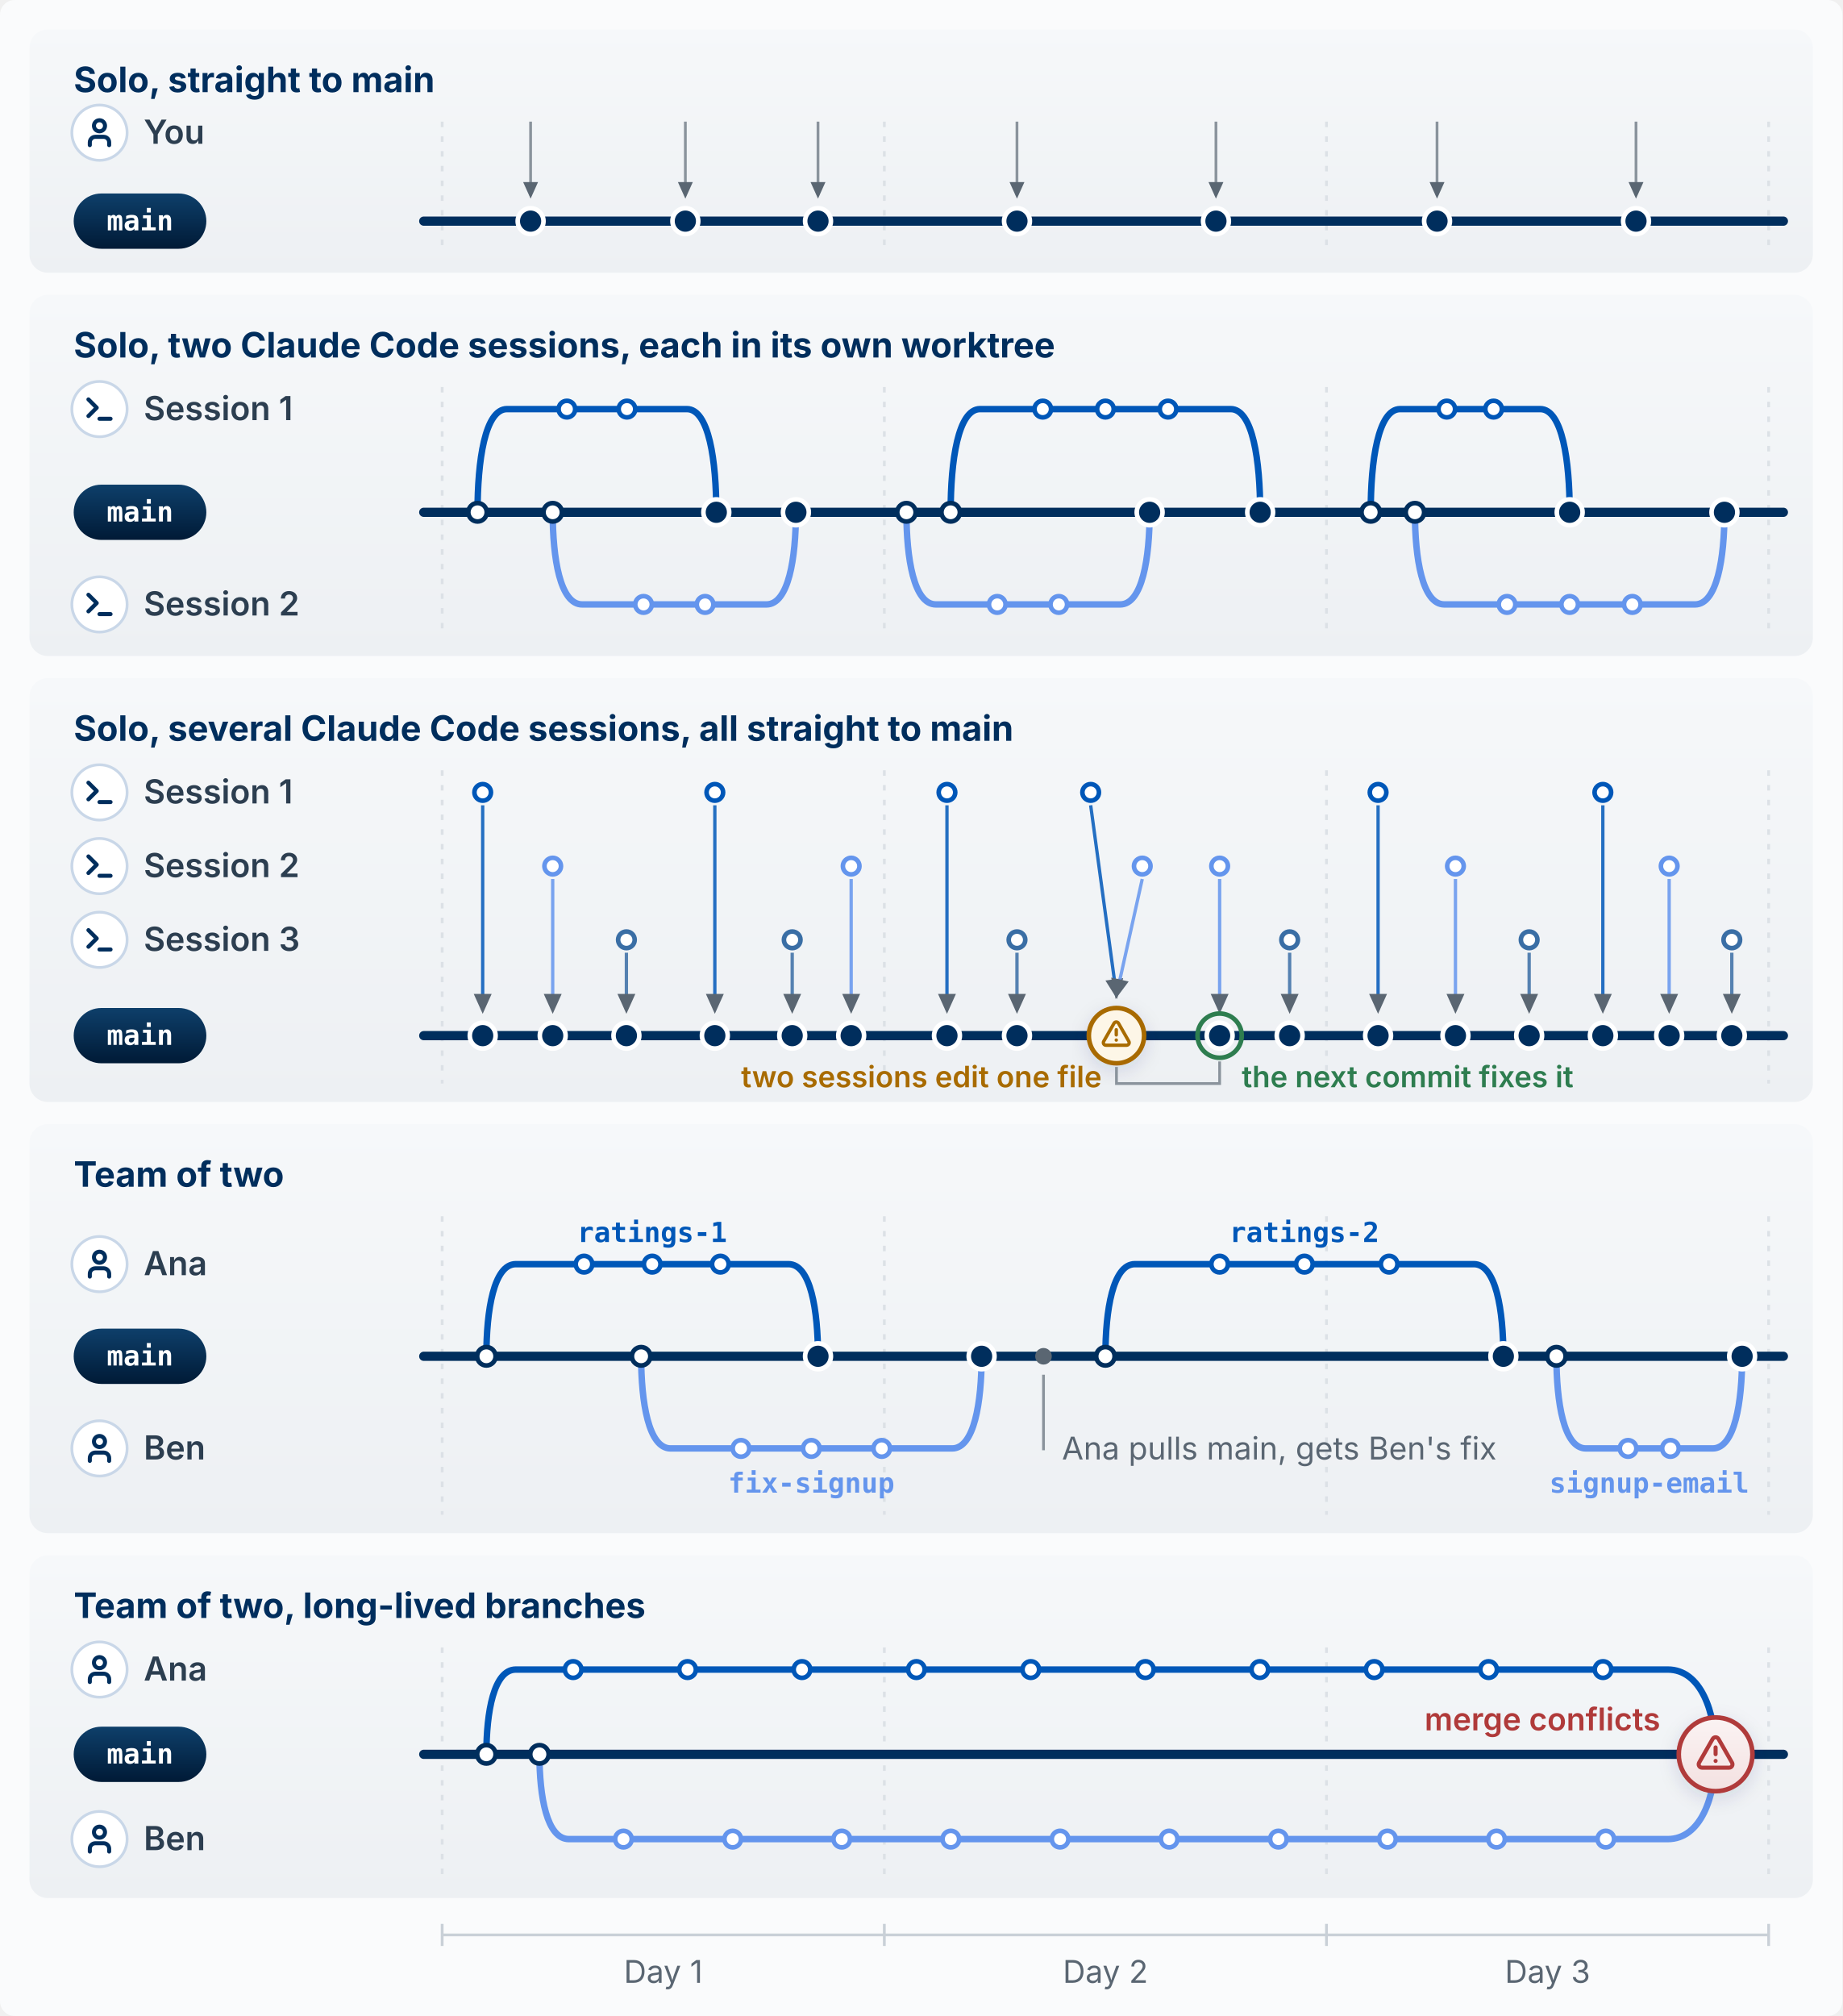
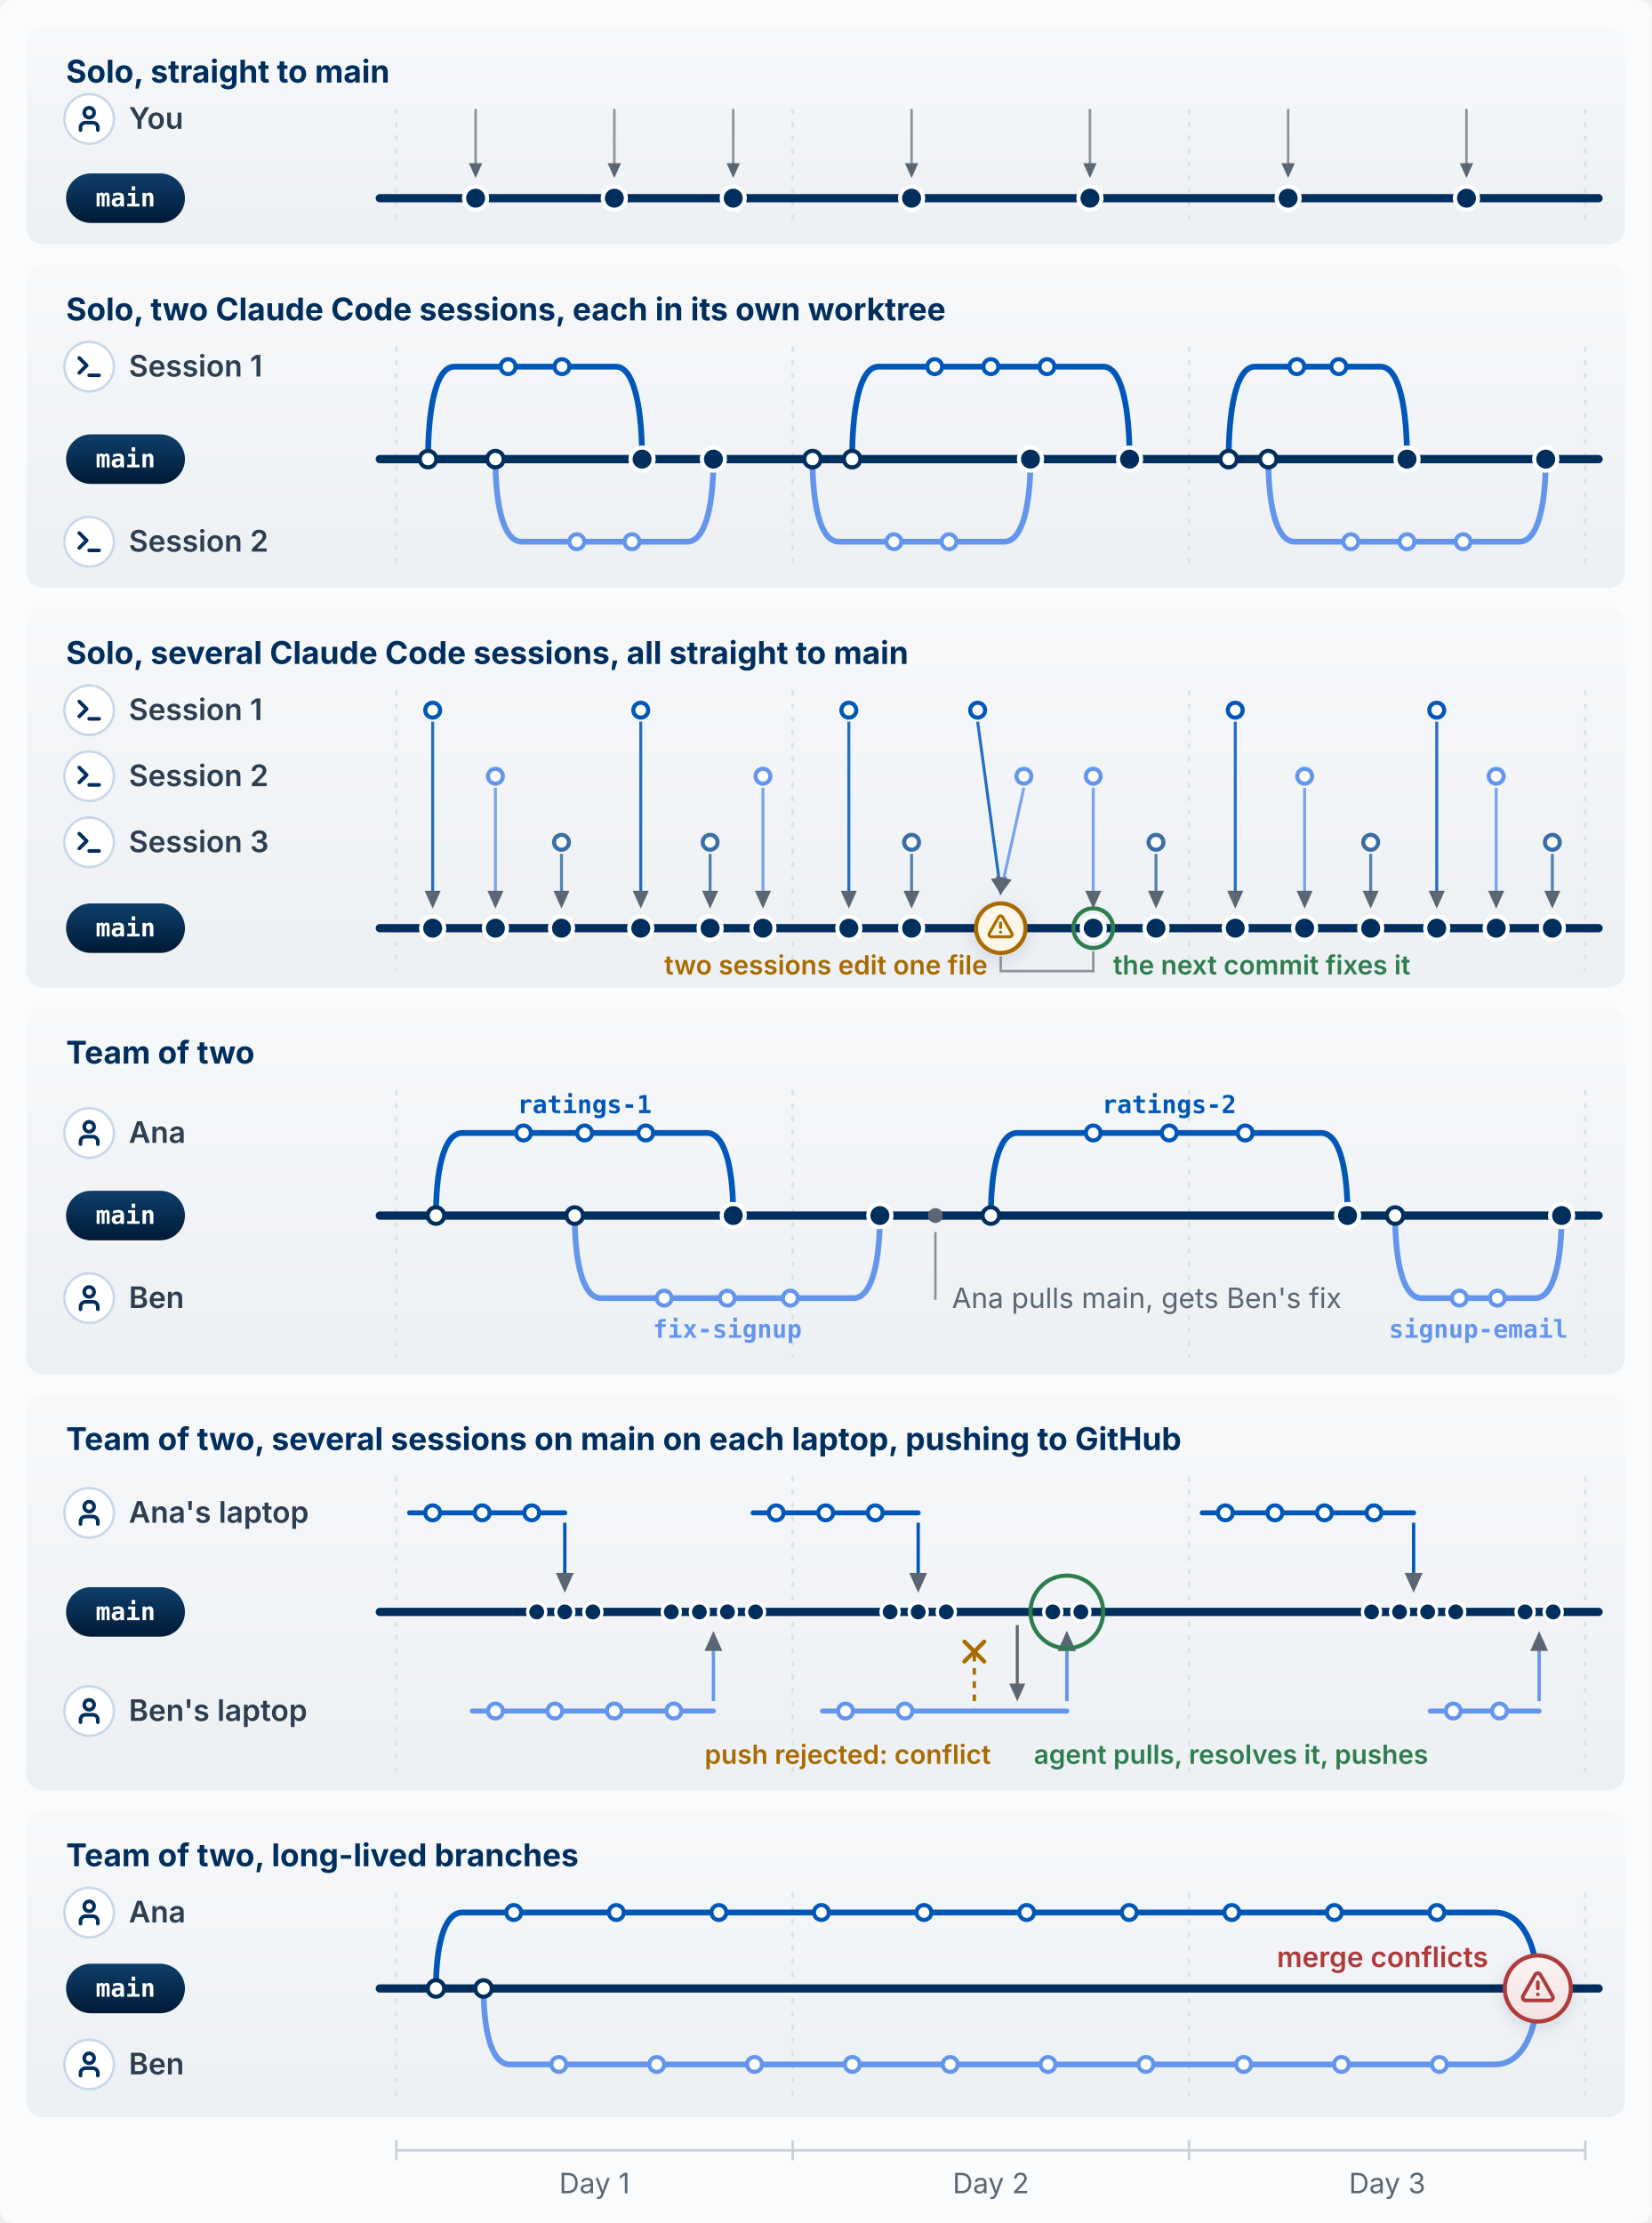
- <svg xmlns="http://www.w3.org/2000/svg" viewBox="0 0 1000 1094" role="img" aria-labelledby="tbd-t tbd-d" font-family="Inter, 'Helvetica Neue', Helvetica, Arial, sans-serif">
+ <svg xmlns="http://www.w3.org/2000/svg" viewBox="0 0 1000 1346" role="img" aria-labelledby="tbd-t tbd-d" font-family="Inter, 'Helvetica Neue', Helvetica, Arial, sans-serif">
  <defs>
    <linearGradient id="tbd-panel" x1="0" y1="0" x2="0" y2="1">
      <stop offset="0%" stop-color="#F6F8FA" />
      <stop offset="100%" stop-color="#EDF0F3" />
    </linearGradient>
    <linearGradient id="tbd-navy" x1="0" y1="0" x2="0" y2="1">
      <stop offset="0%" stop-color="#0E3F6A" />
      <stop offset="100%" stop-color="#001A36" />
    </linearGradient>
    <linearGradient id="tbd-red" x1="0" y1="0" x2="0" y2="1">
      <stop offset="0%" stop-color="#FBF3F3" />
      <stop offset="100%" stop-color="#F3E1E1" />
    </linearGradient>
    <filter id="tbd-sh" x="-30%" y="-30%" width="160%" height="170%">
      <feDropShadow dx="0" dy="3" stdDeviation="5" flood-color="#002E5D" flood-opacity="0.13" />
    </filter>
    <marker id="tbd-ah" viewBox="0 0 10 10" refX="8" refY="5" markerWidth="6" markerHeight="6" orient="auto-start-reverse">
      <path d="M0,0.5 L10,5 L0,9.5 z" fill="#5A6672" />
    </marker>
  </defs>
-   <rect x="0" y="0" width="1000" height="1094" rx="8" fill="#FAFBFC" />
+   <rect x="0" y="0" width="1000" height="1346" rx="8" fill="#FAFBFC" />
  <rect x="16" y="16" width="968" height="132" rx="10" fill="url(#tbd-panel)" />
  <rect x="16" y="160" width="968" height="196" rx="10" fill="url(#tbd-panel)" />
  <line x1="240.0" y1="66" x2="240.0" y2="138" stroke="#DCE1E6" stroke-width="1.5" stroke-dasharray="3 5" />
  <line x1="480.0" y1="66" x2="480.0" y2="138" stroke="#DCE1E6" stroke-width="1.5" stroke-dasharray="3 5" />
  <line x1="720.0" y1="66" x2="720.0" y2="138" stroke="#DCE1E6" stroke-width="1.5" stroke-dasharray="3 5" />
  <line x1="960.0" y1="66" x2="960.0" y2="138" stroke="#DCE1E6" stroke-width="1.5" stroke-dasharray="3 5" />
  <line x1="240.0" y1="210" x2="240.0" y2="346" stroke="#DCE1E6" stroke-width="1.5" stroke-dasharray="3 5" />
  <line x1="480.0" y1="210" x2="480.0" y2="346" stroke="#DCE1E6" stroke-width="1.5" stroke-dasharray="3 5" />
  <line x1="720.0" y1="210" x2="720.0" y2="346" stroke="#DCE1E6" stroke-width="1.5" stroke-dasharray="3 5" />
  <line x1="960.0" y1="210" x2="960.0" y2="346" stroke="#DCE1E6" stroke-width="1.5" stroke-dasharray="3 5" />
  <text x="40" y="50" font-size="19" font-weight="700" fill="#002E5D">Solo, straight to main</text>
  <rect x="40" y="105" width="72" height="30" rx="15" fill="url(#tbd-navy)" />
  <text x="76" y="125" font-size="15" font-weight="600" text-anchor="middle" font-family="Menlo, Consolas, monospace" fill="#FFFFFF">main</text>
  <line x1="230" y1="120" x2="968" y2="120" stroke="#002E5D" stroke-width="5" stroke-linecap="round" />
  <circle cx="54" cy="72" r="15" fill="#FFFFFF" stroke="#C9D7E8" stroke-width="1.5" />
  <g transform="translate(45,63) scale(0.75)" fill="none" stroke="#002E5D" stroke-width="2.93" stroke-linecap="round" stroke-linejoin="round">
    <path d="M19 21v-2a4 4 0 0 0-4-4H9a4 4 0 0 0-4 4v2" />
    <circle cx="12" cy="7" r="4" />
  </g>
  <text x="78" y="78" font-size="18" font-weight="600" fill="#2C3E50">You</text>
  <path d="M288.0 66 V106" fill="none" stroke="#8A939C" stroke-width="1.5" marker-end="url(#tbd-ah)" />
  <circle cx="288.0" cy="120" r="7" fill="#002E5D" stroke="#FFFFFF" stroke-width="2.5" />
  <path d="M372.0 66 V106" fill="none" stroke="#8A939C" stroke-width="1.5" marker-end="url(#tbd-ah)" />
  <circle cx="372.0" cy="120" r="7" fill="#002E5D" stroke="#FFFFFF" stroke-width="2.5" />
  <path d="M444.0 66 V106" fill="none" stroke="#8A939C" stroke-width="1.5" marker-end="url(#tbd-ah)" />
  <circle cx="444.0" cy="120" r="7" fill="#002E5D" stroke="#FFFFFF" stroke-width="2.5" />
  <path d="M552.0 66 V106" fill="none" stroke="#8A939C" stroke-width="1.5" marker-end="url(#tbd-ah)" />
  <circle cx="552.0" cy="120" r="7" fill="#002E5D" stroke="#FFFFFF" stroke-width="2.5" />
  <path d="M660.0 66 V106" fill="none" stroke="#8A939C" stroke-width="1.5" marker-end="url(#tbd-ah)" />
  <circle cx="660.0" cy="120" r="7" fill="#002E5D" stroke="#FFFFFF" stroke-width="2.5" />
  <path d="M780.0 66 V106" fill="none" stroke="#8A939C" stroke-width="1.5" marker-end="url(#tbd-ah)" />
  <circle cx="780.0" cy="120" r="7" fill="#002E5D" stroke="#FFFFFF" stroke-width="2.5" />
  <path d="M888.0 66 V106" fill="none" stroke="#8A939C" stroke-width="1.5" marker-end="url(#tbd-ah)" />
  <circle cx="888.0" cy="120" r="7" fill="#002E5D" stroke="#FFFFFF" stroke-width="2.5" />
  <text x="40" y="194" font-size="19" font-weight="700" fill="#002E5D">Solo, two Claude Code sessions, each in its own worktree</text>
  <rect x="40" y="263" width="72" height="30" rx="15" fill="url(#tbd-navy)" />
  <text x="76" y="283" font-size="15" font-weight="600" text-anchor="middle" font-family="Menlo, Consolas, monospace" fill="#FFFFFF">main</text>
  <line x1="230" y1="278" x2="968" y2="278" stroke="#002E5D" stroke-width="5" stroke-linecap="round" />
  <circle cx="54" cy="222" r="15" fill="#FFFFFF" stroke="#C9D7E8" stroke-width="1.5" />
  <g transform="translate(45,213) scale(0.75)" fill="none" stroke="#002E5D" stroke-width="2.93" stroke-linecap="round" stroke-linejoin="round">
    <polyline points="4 17 10 11 4 5" />
    <line x1="12" x2="20" y1="19" y2="19" />
  </g>
  <text x="78" y="228" font-size="18" font-weight="600" fill="#2C3E50">Session 1</text>
  <circle cx="54" cy="328" r="15" fill="#FFFFFF" stroke="#C9D7E8" stroke-width="1.5" />
  <g transform="translate(45,319) scale(0.75)" fill="none" stroke="#002E5D" stroke-width="2.93" stroke-linecap="round" stroke-linejoin="round">
    <polyline points="4 17 10 11 4 5" />
    <line x1="12" x2="20" y1="19" y2="19" />
  </g>
  <text x="78" y="334" font-size="18" font-weight="600" fill="#2C3E50">Session 2</text>
  <path d="M259.2 278 C259.2 250.0 263.2 222 275.2 222 H372.8 C384.8 222 388.8 250.0 388.8 278" fill="none" stroke="#0057B8" stroke-width="3.5" stroke-linecap="round" />
  <circle cx="307.7" cy="222" r="4.5" fill="#FFFFFF" stroke="#0057B8" stroke-width="2.5" />
  <circle cx="340.3" cy="222" r="4.5" fill="#FFFFFF" stroke="#0057B8" stroke-width="2.5" />
  <circle cx="259.2" cy="278" r="5" fill="#FFFFFF" stroke="#002E5D" stroke-width="2.5" />
  <path d="M516.0 278 C516.0 250.0 520.0 222 532.0 222 H668.0 C680.0 222 684.0 250.0 684.0 278" fill="none" stroke="#0057B8" stroke-width="3.5" stroke-linecap="round" />
  <circle cx="566.0" cy="222" r="4.5" fill="#FFFFFF" stroke="#0057B8" stroke-width="2.5" />
  <circle cx="600.0" cy="222" r="4.5" fill="#FFFFFF" stroke="#0057B8" stroke-width="2.5" />
  <circle cx="634.0" cy="222" r="4.5" fill="#FFFFFF" stroke="#0057B8" stroke-width="2.5" />
  <circle cx="516.0" cy="278" r="5" fill="#FFFFFF" stroke="#002E5D" stroke-width="2.5" />
  <path d="M744.0 278 C744.0 250.0 748.0 222 760.0 222 H836.0 C848.0 222 852.0 250.0 852.0 278" fill="none" stroke="#0057B8" stroke-width="3.5" stroke-linecap="round" />
  <circle cx="785.3" cy="222" r="4.5" fill="#FFFFFF" stroke="#0057B8" stroke-width="2.5" />
  <circle cx="810.7" cy="222" r="4.5" fill="#FFFFFF" stroke="#0057B8" stroke-width="2.5" />
  <circle cx="744.0" cy="278" r="5" fill="#FFFFFF" stroke="#002E5D" stroke-width="2.5" />
  <path d="M300.0 278 C300.0 303.0 304.0 328 316.0 328 H416.0 C428.0 328 432.0 303.0 432.0 278" fill="none" stroke="#6495ED" stroke-width="3.5" stroke-linecap="round" />
  <circle cx="349.3" cy="328" r="4.5" fill="#FFFFFF" stroke="#6495ED" stroke-width="2.5" />
  <circle cx="382.7" cy="328" r="4.5" fill="#FFFFFF" stroke="#6495ED" stroke-width="2.5" />
  <circle cx="300.0" cy="278" r="5" fill="#FFFFFF" stroke="#002E5D" stroke-width="2.5" />
  <path d="M492.0 278 C492.0 303.0 496.0 328 508.0 328 H608.0 C620.0 328 624.0 303.0 624.0 278" fill="none" stroke="#6495ED" stroke-width="3.5" stroke-linecap="round" />
  <circle cx="541.3" cy="328" r="4.5" fill="#FFFFFF" stroke="#6495ED" stroke-width="2.5" />
  <circle cx="574.7" cy="328" r="4.5" fill="#FFFFFF" stroke="#6495ED" stroke-width="2.5" />
  <circle cx="492.0" cy="278" r="5" fill="#FFFFFF" stroke="#002E5D" stroke-width="2.5" />
  <path d="M768.0 278 C768.0 303.0 772.0 328 784.0 328 H920.0 C932.0 328 936.0 303.0 936.0 278" fill="none" stroke="#6495ED" stroke-width="3.5" stroke-linecap="round" />
  <circle cx="818.0" cy="328" r="4.5" fill="#FFFFFF" stroke="#6495ED" stroke-width="2.5" />
  <circle cx="852.0" cy="328" r="4.5" fill="#FFFFFF" stroke="#6495ED" stroke-width="2.5" />
  <circle cx="886.0" cy="328" r="4.5" fill="#FFFFFF" stroke="#6495ED" stroke-width="2.5" />
  <circle cx="768.0" cy="278" r="5" fill="#FFFFFF" stroke="#002E5D" stroke-width="2.5" />
  <circle cx="388.8" cy="278" r="7" fill="#002E5D" stroke="#FFFFFF" stroke-width="2.5" />
  <circle cx="684.0" cy="278" r="7" fill="#002E5D" stroke="#FFFFFF" stroke-width="2.5" />
  <circle cx="852.0" cy="278" r="7" fill="#002E5D" stroke="#FFFFFF" stroke-width="2.5" />
  <circle cx="432.0" cy="278" r="7" fill="#002E5D" stroke="#FFFFFF" stroke-width="2.5" />
  <circle cx="624.0" cy="278" r="7" fill="#002E5D" stroke="#FFFFFF" stroke-width="2.5" />
  <circle cx="936.0" cy="278" r="7" fill="#002E5D" stroke="#FFFFFF" stroke-width="2.5" />
  <rect x="16" y="368" width="968" height="230" rx="10" fill="url(#tbd-panel)" />
  <line x1="240.0" y1="418" x2="240.0" y2="588" stroke="#DCE1E6" stroke-width="1.5" stroke-dasharray="3 5" />
  <line x1="480.0" y1="418" x2="480.0" y2="588" stroke="#DCE1E6" stroke-width="1.5" stroke-dasharray="3 5" />
  <line x1="720.0" y1="418" x2="720.0" y2="588" stroke="#DCE1E6" stroke-width="1.5" stroke-dasharray="3 5" />
  <line x1="960.0" y1="418" x2="960.0" y2="588" stroke="#DCE1E6" stroke-width="1.5" stroke-dasharray="3 5" />
  <text x="40" y="402" font-size="19" font-weight="700" fill="#002E5D">Solo, several Claude Code sessions, all straight to main</text>
  <rect x="40" y="547" width="72" height="30" rx="15" fill="url(#tbd-navy)" />
  <text x="76" y="567" font-size="15" font-weight="600" text-anchor="middle" font-family="Menlo, Consolas, monospace" fill="#FFFFFF">main</text>
  <line x1="230" y1="562" x2="968" y2="562" stroke="#002E5D" stroke-width="5" stroke-linecap="round" />
  <circle cx="54" cy="430" r="15" fill="#FFFFFF" stroke="#C9D7E8" stroke-width="1.5" />
  <g transform="translate(45,421) scale(0.75)" fill="none" stroke="#002E5D" stroke-width="2.93" stroke-linecap="round" stroke-linejoin="round">
    <polyline points="4 17 10 11 4 5" />
    <line x1="12" x2="20" y1="19" y2="19" />
  </g>
  <text x="78" y="436" font-size="18" font-weight="600" fill="#2C3E50">Session 1</text>
  <circle cx="54" cy="470" r="15" fill="#FFFFFF" stroke="#C9D7E8" stroke-width="1.5" />
  <g transform="translate(45,461) scale(0.75)" fill="none" stroke="#002E5D" stroke-width="2.93" stroke-linecap="round" stroke-linejoin="round">
    <polyline points="4 17 10 11 4 5" />
    <line x1="12" x2="20" y1="19" y2="19" />
  </g>
  <text x="78" y="476" font-size="18" font-weight="600" fill="#2C3E50">Session 2</text>
  <circle cx="54" cy="510" r="15" fill="#FFFFFF" stroke="#C9D7E8" stroke-width="1.5" />
  <g transform="translate(45,501) scale(0.75)" fill="none" stroke="#002E5D" stroke-width="2.93" stroke-linecap="round" stroke-linejoin="round">
    <polyline points="4 17 10 11 4 5" />
    <line x1="12" x2="20" y1="19" y2="19" />
  </g>
  <text x="78" y="516" font-size="18" font-weight="600" fill="#2C3E50">Session 3</text>
  <circle cx="262.0" cy="430" r="4.5" fill="#FFFFFF" stroke="#0057B8" stroke-width="2.5" />
  <path d="M262.0 437 L262.0 548" fill="none" stroke="#0057B8" stroke-width="1.8" stroke-opacity="0.85" marker-end="url(#tbd-ah)" />
  <circle cx="300.0" cy="470" r="4.5" fill="#FFFFFF" stroke="#6495ED" stroke-width="2.5" />
  <path d="M300.0 477 L300.0 548" fill="none" stroke="#6495ED" stroke-width="1.8" stroke-opacity="0.85" marker-end="url(#tbd-ah)" />
  <circle cx="340.0" cy="510" r="4.5" fill="#FFFFFF" stroke="#3A6EA5" stroke-width="2.5" />
  <path d="M340.0 517 L340.0 548" fill="none" stroke="#3A6EA5" stroke-width="1.8" stroke-opacity="0.85" marker-end="url(#tbd-ah)" />
  <circle cx="388.0" cy="430" r="4.5" fill="#FFFFFF" stroke="#0057B8" stroke-width="2.5" />
  <path d="M388.0 437 L388.0 548" fill="none" stroke="#0057B8" stroke-width="1.8" stroke-opacity="0.85" marker-end="url(#tbd-ah)" />
  <circle cx="430.0" cy="510" r="4.5" fill="#FFFFFF" stroke="#3A6EA5" stroke-width="2.5" />
  <path d="M430.0 517 L430.0 548" fill="none" stroke="#3A6EA5" stroke-width="1.8" stroke-opacity="0.85" marker-end="url(#tbd-ah)" />
  <circle cx="462.0" cy="470" r="4.5" fill="#FFFFFF" stroke="#6495ED" stroke-width="2.5" />
  <path d="M462.0 477 L462.0 548" fill="none" stroke="#6495ED" stroke-width="1.8" stroke-opacity="0.85" marker-end="url(#tbd-ah)" />
  <circle cx="514.0" cy="430" r="4.5" fill="#FFFFFF" stroke="#0057B8" stroke-width="2.5" />
  <path d="M514.0 437 L514.0 548" fill="none" stroke="#0057B8" stroke-width="1.8" stroke-opacity="0.85" marker-end="url(#tbd-ah)" />
  <circle cx="552.0" cy="510" r="4.5" fill="#FFFFFF" stroke="#3A6EA5" stroke-width="2.5" />
  <path d="M552.0 517 L552.0 548" fill="none" stroke="#3A6EA5" stroke-width="1.8" stroke-opacity="0.85" marker-end="url(#tbd-ah)" />
  <circle cx="592.0" cy="430" r="4.5" fill="#FFFFFF" stroke="#0057B8" stroke-width="2.5" />
  <path d="M592.0 437 L606.0 540" fill="none" stroke="#0057B8" stroke-width="1.8" stroke-opacity="0.85" marker-end="url(#tbd-ah)" />
  <circle cx="620.0" cy="470" r="4.5" fill="#FFFFFF" stroke="#6495ED" stroke-width="2.5" />
  <path d="M620.0 477 L606.0 540" fill="none" stroke="#6495ED" stroke-width="1.8" stroke-opacity="0.85" marker-end="url(#tbd-ah)" />
  <circle cx="662.0" cy="470" r="4.5" fill="#FFFFFF" stroke="#6495ED" stroke-width="2.5" />
  <path d="M662.0 477 L662.0 548" fill="none" stroke="#6495ED" stroke-width="1.8" stroke-opacity="0.85" marker-end="url(#tbd-ah)" />
  <circle cx="700.0" cy="510" r="4.5" fill="#FFFFFF" stroke="#3A6EA5" stroke-width="2.5" />
  <path d="M700.0 517 L700.0 548" fill="none" stroke="#3A6EA5" stroke-width="1.8" stroke-opacity="0.85" marker-end="url(#tbd-ah)" />
  <circle cx="748.0" cy="430" r="4.5" fill="#FFFFFF" stroke="#0057B8" stroke-width="2.5" />
  <path d="M748.0 437 L748.0 548" fill="none" stroke="#0057B8" stroke-width="1.8" stroke-opacity="0.85" marker-end="url(#tbd-ah)" />
  <circle cx="790.0" cy="470" r="4.5" fill="#FFFFFF" stroke="#6495ED" stroke-width="2.5" />
  <path d="M790.0 477 L790.0 548" fill="none" stroke="#6495ED" stroke-width="1.8" stroke-opacity="0.85" marker-end="url(#tbd-ah)" />
  <circle cx="830.0" cy="510" r="4.5" fill="#FFFFFF" stroke="#3A6EA5" stroke-width="2.5" />
  <path d="M830.0 517 L830.0 548" fill="none" stroke="#3A6EA5" stroke-width="1.8" stroke-opacity="0.85" marker-end="url(#tbd-ah)" />
  <circle cx="870.0" cy="430" r="4.5" fill="#FFFFFF" stroke="#0057B8" stroke-width="2.5" />
  <path d="M870.0 437 L870.0 548" fill="none" stroke="#0057B8" stroke-width="1.8" stroke-opacity="0.85" marker-end="url(#tbd-ah)" />
  <circle cx="906.0" cy="470" r="4.5" fill="#FFFFFF" stroke="#6495ED" stroke-width="2.5" />
  <path d="M906.0 477 L906.0 548" fill="none" stroke="#6495ED" stroke-width="1.8" stroke-opacity="0.85" marker-end="url(#tbd-ah)" />
  <circle cx="940.0" cy="510" r="4.5" fill="#FFFFFF" stroke="#3A6EA5" stroke-width="2.5" />
  <path d="M940.0 517 L940.0 548" fill="none" stroke="#3A6EA5" stroke-width="1.8" stroke-opacity="0.85" marker-end="url(#tbd-ah)" />
  <circle cx="262.0" cy="562" r="7" fill="#002E5D" stroke="#FFFFFF" stroke-width="2.5" />
  <circle cx="300.0" cy="562" r="7" fill="#002E5D" stroke="#FFFFFF" stroke-width="2.5" />
  <circle cx="340.0" cy="562" r="7" fill="#002E5D" stroke="#FFFFFF" stroke-width="2.5" />
  <circle cx="388.0" cy="562" r="7" fill="#002E5D" stroke="#FFFFFF" stroke-width="2.5" />
  <circle cx="430.0" cy="562" r="7" fill="#002E5D" stroke="#FFFFFF" stroke-width="2.5" />
  <circle cx="462.0" cy="562" r="7" fill="#002E5D" stroke="#FFFFFF" stroke-width="2.5" />
  <circle cx="514.0" cy="562" r="7" fill="#002E5D" stroke="#FFFFFF" stroke-width="2.5" />
  <circle cx="552.0" cy="562" r="7" fill="#002E5D" stroke="#FFFFFF" stroke-width="2.5" />
  <circle cx="662.0" cy="562" r="7" fill="#002E5D" stroke="#FFFFFF" stroke-width="2.5" />
  <circle cx="700.0" cy="562" r="7" fill="#002E5D" stroke="#FFFFFF" stroke-width="2.5" />
  <circle cx="748.0" cy="562" r="7" fill="#002E5D" stroke="#FFFFFF" stroke-width="2.5" />
  <circle cx="790.0" cy="562" r="7" fill="#002E5D" stroke="#FFFFFF" stroke-width="2.5" />
  <circle cx="830.0" cy="562" r="7" fill="#002E5D" stroke="#FFFFFF" stroke-width="2.5" />
  <circle cx="870.0" cy="562" r="7" fill="#002E5D" stroke="#FFFFFF" stroke-width="2.5" />
  <circle cx="906.0" cy="562" r="7" fill="#002E5D" stroke="#FFFFFF" stroke-width="2.5" />
  <circle cx="940.0" cy="562" r="7" fill="#002E5D" stroke="#FFFFFF" stroke-width="2.5" />
  <circle cx="606.0" cy="562" r="15" fill="#FDF6E7" stroke="#A86B00" stroke-width="2.5" filter="url(#tbd-sh)" />
  <g transform="translate(597.5,552.5) scale(0.7)" fill="none" stroke="#A86B00" stroke-width="2.6" stroke-linecap="round" stroke-linejoin="round">
    <path d="m21.73 18-8-14a2 2 0 0 0-3.48 0l-8 14A2 2 0 0 0 4 21h16a2 2 0 0 0 1.73-3" />
    <path d="M12 9v4" />
    <path d="M12 17h.01" />
  </g>
  <circle cx="662.0" cy="562" r="12" fill="none" stroke="#2E7D4F" stroke-width="2.5" />
  <path d="M606.0 579 V588 H662.0 V576" fill="none" stroke="#8A939C" stroke-width="1.5" />
  <text x="598" y="590" font-size="16" font-weight="600" text-anchor="end" fill="#A86B00">two sessions edit one file</text>
  <text x="674" y="590" font-size="16" font-weight="600" fill="#2E7D4F">the next commit fixes it</text>
  <g transform="translate(0,242)">
    <rect x="16" y="368" width="968" height="222" rx="10" fill="url(#tbd-panel)" />
-     <rect x="16" y="602" width="968" height="186" rx="10" fill="url(#tbd-panel)" />
    <line x1="240.0" y1="418" x2="240.0" y2="580" stroke="#DCE1E6" stroke-width="1.5" stroke-dasharray="3 5" />
    <line x1="480.0" y1="418" x2="480.0" y2="580" stroke="#DCE1E6" stroke-width="1.5" stroke-dasharray="3 5" />
    <line x1="720.0" y1="418" x2="720.0" y2="580" stroke="#DCE1E6" stroke-width="1.5" stroke-dasharray="3 5" />
    <line x1="960.0" y1="418" x2="960.0" y2="580" stroke="#DCE1E6" stroke-width="1.5" stroke-dasharray="3 5" />
-     <line x1="240.0" y1="652" x2="240.0" y2="778" stroke="#DCE1E6" stroke-width="1.5" stroke-dasharray="3 5" />
-     <line x1="480.0" y1="652" x2="480.0" y2="778" stroke="#DCE1E6" stroke-width="1.5" stroke-dasharray="3 5" />
-     <line x1="720.0" y1="652" x2="720.0" y2="778" stroke="#DCE1E6" stroke-width="1.5" stroke-dasharray="3 5" />
-     <line x1="960.0" y1="652" x2="960.0" y2="778" stroke="#DCE1E6" stroke-width="1.5" stroke-dasharray="3 5" />
    <text x="40" y="402" font-size="19" font-weight="700" fill="#002E5D">Team of two</text>
    <rect x="40" y="479" width="72" height="30" rx="15" fill="url(#tbd-navy)" />
    <text x="76" y="499" font-size="15" font-weight="600" text-anchor="middle" font-family="Menlo, Consolas, monospace" fill="#FFFFFF">main</text>
    <line x1="230" y1="494" x2="968" y2="494" stroke="#002E5D" stroke-width="5" stroke-linecap="round" />
    <circle cx="54" cy="444" r="15" fill="#FFFFFF" stroke="#C9D7E8" stroke-width="1.5" />
    <g transform="translate(45,435) scale(0.75)" fill="none" stroke="#002E5D" stroke-width="2.93" stroke-linecap="round" stroke-linejoin="round">
      <path d="M19 21v-2a4 4 0 0 0-4-4H9a4 4 0 0 0-4 4v2" />
      <circle cx="12" cy="7" r="4" />
    </g>
    <text x="78" y="450" font-size="18" font-weight="600" fill="#2C3E50">Ana</text>
    <circle cx="54" cy="544" r="15" fill="#FFFFFF" stroke="#C9D7E8" stroke-width="1.5" />
    <g transform="translate(45,535) scale(0.75)" fill="none" stroke="#002E5D" stroke-width="2.93" stroke-linecap="round" stroke-linejoin="round">
      <path d="M19 21v-2a4 4 0 0 0-4-4H9a4 4 0 0 0-4 4v2" />
      <circle cx="12" cy="7" r="4" />
    </g>
    <text x="78" y="550" font-size="18" font-weight="600" fill="#2C3E50">Ben</text>
    <path d="M264.0 494 C264.0 469.0 268.0 444 280.0 444 H428.0 C440.0 444 444.0 469.0 444.0 494" fill="none" stroke="#0057B8" stroke-width="3.5" stroke-linecap="round" />
    <circle cx="317.0" cy="444" r="4.5" fill="#FFFFFF" stroke="#0057B8" stroke-width="2.5" />
    <circle cx="354.0" cy="444" r="4.5" fill="#FFFFFF" stroke="#0057B8" stroke-width="2.5" />
    <circle cx="391.0" cy="444" r="4.5" fill="#FFFFFF" stroke="#0057B8" stroke-width="2.5" />
    <circle cx="264.0" cy="494" r="5" fill="#FFFFFF" stroke="#002E5D" stroke-width="2.5" />
    <text x="354.0" y="432" font-size="15" font-weight="600" text-anchor="middle" font-family="Menlo, Consolas, monospace" fill="#0057B8">ratings-1</text>
    <path d="M348.0 494 C348.0 519.0 352.0 544 364.0 544 H516.8 C528.8 544 532.8 519.0 532.8 494" fill="none" stroke="#6495ED" stroke-width="3.5" stroke-linecap="round" />
    <circle cx="402.2" cy="544" r="4.5" fill="#FFFFFF" stroke="#6495ED" stroke-width="2.5" />
    <circle cx="440.4" cy="544" r="4.5" fill="#FFFFFF" stroke="#6495ED" stroke-width="2.5" />
    <circle cx="478.6" cy="544" r="4.5" fill="#FFFFFF" stroke="#6495ED" stroke-width="2.5" />
    <circle cx="348.0" cy="494" r="5" fill="#FFFFFF" stroke="#002E5D" stroke-width="2.5" />
    <text x="440.4" y="568" font-size="15" font-weight="600" text-anchor="middle" font-family="Menlo, Consolas, monospace" fill="#6495ED">fix-signup</text>
    <path d="M600.0 494 C600.0 469.0 604.0 444 616.0 444 H800.0 C812.0 444 816.0 469.0 816.0 494" fill="none" stroke="#0057B8" stroke-width="3.5" stroke-linecap="round" />
    <circle cx="662.0" cy="444" r="4.5" fill="#FFFFFF" stroke="#0057B8" stroke-width="2.5" />
    <circle cx="708.0" cy="444" r="4.5" fill="#FFFFFF" stroke="#0057B8" stroke-width="2.5" />
    <circle cx="754.0" cy="444" r="4.5" fill="#FFFFFF" stroke="#0057B8" stroke-width="2.5" />
    <circle cx="600.0" cy="494" r="5" fill="#FFFFFF" stroke="#002E5D" stroke-width="2.5" />
    <text x="708.0" y="432" font-size="15" font-weight="600" text-anchor="middle" font-family="Menlo, Consolas, monospace" fill="#0057B8">ratings-2</text>
    <path d="M844.8 494 C844.8 519.0 848.8 544 860.8 544 H929.6 C941.6 544 945.6 519.0 945.6 494" fill="none" stroke="#6495ED" stroke-width="3.5" stroke-linecap="round" />
    <circle cx="883.7" cy="544" r="4.5" fill="#FFFFFF" stroke="#6495ED" stroke-width="2.5" />
    <circle cx="906.7" cy="544" r="4.5" fill="#FFFFFF" stroke="#6495ED" stroke-width="2.5" />
    <circle cx="844.8" cy="494" r="5" fill="#FFFFFF" stroke="#002E5D" stroke-width="2.5" />
    <text x="895.2" y="568" font-size="15" font-weight="600" text-anchor="middle" font-family="Menlo, Consolas, monospace" fill="#6495ED">signup-email</text>
    <circle cx="444.0" cy="494" r="7" fill="#002E5D" stroke="#FFFFFF" stroke-width="2.5" />
    <circle cx="532.8" cy="494" r="7" fill="#002E5D" stroke="#FFFFFF" stroke-width="2.5" />
    <circle cx="816.0" cy="494" r="7" fill="#002E5D" stroke="#FFFFFF" stroke-width="2.5" />
    <circle cx="945.6" cy="494" r="7" fill="#002E5D" stroke="#FFFFFF" stroke-width="2.5" />
    <path d="M566.4 504 V545" fill="none" stroke="#8A939C" stroke-width="1.5" />
    <circle cx="566.4" cy="494" r="4.5" fill="#5A6672" />
    <text x="576.4" y="550" font-size="17" fill="#5A6672">Ana pulls main, gets Ben's fix</text>
+     <rect x="16" y="602" width="968" height="240" rx="10" fill="url(#tbd-panel)" />
+     <line x1="240.0" y1="652" x2="240.0" y2="832" stroke="#DCE1E6" stroke-width="1.5" stroke-dasharray="3 5" />
+     <line x1="480.0" y1="652" x2="480.0" y2="832" stroke="#DCE1E6" stroke-width="1.5" stroke-dasharray="3 5" />
+     <line x1="720.0" y1="652" x2="720.0" y2="832" stroke="#DCE1E6" stroke-width="1.5" stroke-dasharray="3 5" />
+     <line x1="960.0" y1="652" x2="960.0" y2="832" stroke="#DCE1E6" stroke-width="1.5" stroke-dasharray="3 5" />
+     <text x="40" y="636" font-size="19" font-weight="700" fill="#002E5D">Team of two, several sessions on main on each laptop, pushing to GitHub</text>
+     <circle cx="54" cy="674" r="15" fill="#FFFFFF" stroke="#C9D7E8" stroke-width="1.5" />
+     <g transform="translate(45,665) scale(0.75)" fill="none" stroke="#002E5D" stroke-width="2.93" stroke-linecap="round" stroke-linejoin="round">
+       <path d="M19 21v-2a4 4 0 0 0-4-4H9a4 4 0 0 0-4 4v2" />
+       <circle cx="12" cy="7" r="4" />
+     </g>
+     <text x="78" y="680" font-size="18" font-weight="600" fill="#2C3E50">Ana's laptop</text>
+     <circle cx="54" cy="794" r="15" fill="#FFFFFF" stroke="#C9D7E8" stroke-width="1.5" />
+     <g transform="translate(45,785) scale(0.75)" fill="none" stroke="#002E5D" stroke-width="2.93" stroke-linecap="round" stroke-linejoin="round">
+       <path d="M19 21v-2a4 4 0 0 0-4-4H9a4 4 0 0 0-4 4v2" />
+       <circle cx="12" cy="7" r="4" />
+     </g>
+     <text x="78" y="800" font-size="18" font-weight="600" fill="#2C3E50">Ben's laptop</text>
+     <rect x="40" y="719" width="72" height="30" rx="15" fill="url(#tbd-navy)" />
+     <text x="76" y="739" font-size="15" font-weight="600" text-anchor="middle" font-family="Menlo, Consolas, monospace" fill="#FFFFFF">main</text>
+     <line x1="230" y1="734" x2="968" y2="734" stroke="#002E5D" stroke-width="5" stroke-linecap="round" />
+     <line x1="248" y1="674" x2="342" y2="674" stroke="#0057B8" stroke-width="3" stroke-linecap="round" />
+     <circle cx="262.0" cy="674" r="4.5" fill="#FFFFFF" stroke="#0057B8" stroke-width="2.5" />
+     <circle cx="292.0" cy="674" r="4.5" fill="#FFFFFF" stroke="#0057B8" stroke-width="2.5" />
+     <circle cx="322.0" cy="674" r="4.5" fill="#FFFFFF" stroke="#0057B8" stroke-width="2.5" />
+     <path d="M342.0 680 V720" fill="none" stroke="#0057B8" stroke-width="2" marker-end="url(#tbd-ah)" />
+     <line x1="286" y1="794" x2="432" y2="794" stroke="#6495ED" stroke-width="3" stroke-linecap="round" />
+     <circle cx="300.0" cy="794" r="4.5" fill="#FFFFFF" stroke="#6495ED" stroke-width="2.5" />
+     <circle cx="336.0" cy="794" r="4.5" fill="#FFFFFF" stroke="#6495ED" stroke-width="2.5" />
+     <circle cx="372.0" cy="794" r="4.5" fill="#FFFFFF" stroke="#6495ED" stroke-width="2.5" />
+     <circle cx="408.0" cy="794" r="4.5" fill="#FFFFFF" stroke="#6495ED" stroke-width="2.5" />
+     <path d="M432.0 788 V748" fill="none" stroke="#6495ED" stroke-width="2" marker-end="url(#tbd-ah)" />
+     <line x1="456" y1="674" x2="556" y2="674" stroke="#0057B8" stroke-width="3" stroke-linecap="round" />
+     <circle cx="470.0" cy="674" r="4.5" fill="#FFFFFF" stroke="#0057B8" stroke-width="2.5" />
+     <circle cx="500.0" cy="674" r="4.5" fill="#FFFFFF" stroke="#0057B8" stroke-width="2.5" />
+     <circle cx="530.0" cy="674" r="4.5" fill="#FFFFFF" stroke="#0057B8" stroke-width="2.5" />
+     <path d="M556.0 680 V720" fill="none" stroke="#0057B8" stroke-width="2" marker-end="url(#tbd-ah)" />
+     <line x1="498" y1="794" x2="590" y2="794" stroke="#6495ED" stroke-width="3" stroke-linecap="round" />
+     <circle cx="512.0" cy="794" r="4.5" fill="#FFFFFF" stroke="#6495ED" stroke-width="2.5" />
+     <circle cx="548.0" cy="794" r="4.5" fill="#FFFFFF" stroke="#6495ED" stroke-width="2.5" />
+     <path d="M590.0 788 V758" fill="none" stroke="#A86B00" stroke-width="2" stroke-dasharray="4 4" />
+     <g stroke="#A86B00" stroke-width="2.5" stroke-linecap="round">
+       <line x1="584" y1="752" x2="596" y2="764" />
+       <line x1="596" y1="752" x2="584" y2="764" />
+     </g>
+     <path d="M616.0 742 V786" fill="none" stroke="#5A6672" stroke-width="1.8" marker-end="url(#tbd-ah)" />
+     <line x1="590" y1="794" x2="646" y2="794" stroke="#6495ED" stroke-width="3" stroke-linecap="round" />
+     <path d="M646.0 788 V748" fill="none" stroke="#6495ED" stroke-width="2" marker-end="url(#tbd-ah)" />
+     <path d="M646.0 788 V748" fill="none" stroke="#6495ED" stroke-width="2" marker-end="url(#tbd-ah)" />
+     <circle cx="646.0" cy="734" r="22" fill="none" stroke="#2E7D4F" stroke-width="2.5" />
+     <text x="600" y="826" font-size="16" font-weight="600" text-anchor="end" fill="#A86B00">push rejected: conflict</text>
+     <text x="626" y="826" font-size="16" font-weight="600" fill="#2E7D4F">agent pulls, resolves it, pushes</text>
+     <line x1="728" y1="674" x2="856" y2="674" stroke="#0057B8" stroke-width="3" stroke-linecap="round" />
+     <circle cx="742.0" cy="674" r="4.5" fill="#FFFFFF" stroke="#0057B8" stroke-width="2.5" />
+     <circle cx="772.0" cy="674" r="4.5" fill="#FFFFFF" stroke="#0057B8" stroke-width="2.5" />
+     <circle cx="802.0" cy="674" r="4.5" fill="#FFFFFF" stroke="#0057B8" stroke-width="2.5" />
+     <circle cx="832.0" cy="674" r="4.5" fill="#FFFFFF" stroke="#0057B8" stroke-width="2.5" />
+     <path d="M856.0 680 V720" fill="none" stroke="#0057B8" stroke-width="2" marker-end="url(#tbd-ah)" />
+     <line x1="866" y1="794" x2="932" y2="794" stroke="#6495ED" stroke-width="3" stroke-linecap="round" />
+     <circle cx="880.0" cy="794" r="4.5" fill="#FFFFFF" stroke="#6495ED" stroke-width="2.5" />
+     <circle cx="908.0" cy="794" r="4.5" fill="#FFFFFF" stroke="#6495ED" stroke-width="2.5" />
+     <path d="M932.0 788 V748" fill="none" stroke="#6495ED" stroke-width="2" marker-end="url(#tbd-ah)" />
+     <circle cx="325.0" cy="734" r="5.5" fill="#002E5D" stroke="#FFFFFF" stroke-width="2" />
+     <circle cx="342.0" cy="734" r="5.5" fill="#002E5D" stroke="#FFFFFF" stroke-width="2" />
+     <circle cx="359.0" cy="734" r="5.5" fill="#002E5D" stroke="#FFFFFF" stroke-width="2" />
+     <circle cx="406.5" cy="734" r="5.5" fill="#002E5D" stroke="#FFFFFF" stroke-width="2" />
+     <circle cx="423.5" cy="734" r="5.5" fill="#002E5D" stroke="#FFFFFF" stroke-width="2" />
+     <circle cx="440.5" cy="734" r="5.5" fill="#002E5D" stroke="#FFFFFF" stroke-width="2" />
+     <circle cx="457.5" cy="734" r="5.5" fill="#002E5D" stroke="#FFFFFF" stroke-width="2" />
+     <circle cx="539.0" cy="734" r="5.5" fill="#002E5D" stroke="#FFFFFF" stroke-width="2" />
+     <circle cx="556.0" cy="734" r="5.5" fill="#002E5D" stroke="#FFFFFF" stroke-width="2" />
+     <circle cx="573.0" cy="734" r="5.5" fill="#002E5D" stroke="#FFFFFF" stroke-width="2" />
+     <circle cx="637.5" cy="734" r="5.5" fill="#002E5D" stroke="#FFFFFF" stroke-width="2" />
+     <circle cx="654.5" cy="734" r="5.5" fill="#002E5D" stroke="#FFFFFF" stroke-width="2" />
+     <circle cx="830.5" cy="734" r="5.5" fill="#002E5D" stroke="#FFFFFF" stroke-width="2" />
+     <circle cx="847.5" cy="734" r="5.5" fill="#002E5D" stroke="#FFFFFF" stroke-width="2" />
+     <circle cx="864.5" cy="734" r="5.5" fill="#002E5D" stroke="#FFFFFF" stroke-width="2" />
+     <circle cx="881.5" cy="734" r="5.5" fill="#002E5D" stroke="#FFFFFF" stroke-width="2" />
+     <circle cx="923.5" cy="734" r="5.5" fill="#002E5D" stroke="#FFFFFF" stroke-width="2" />
+     <circle cx="940.5" cy="734" r="5.5" fill="#002E5D" stroke="#FFFFFF" stroke-width="2" />
+   </g>
+   <g transform="translate(0,494)">
+     <rect x="16" y="602" width="968" height="186" rx="10" fill="url(#tbd-panel)" />
+     <line x1="240.0" y1="652" x2="240.0" y2="778" stroke="#DCE1E6" stroke-width="1.5" stroke-dasharray="3 5" />
+     <line x1="480.0" y1="652" x2="480.0" y2="778" stroke="#DCE1E6" stroke-width="1.5" stroke-dasharray="3 5" />
+     <line x1="720.0" y1="652" x2="720.0" y2="778" stroke="#DCE1E6" stroke-width="1.5" stroke-dasharray="3 5" />
+     <line x1="960.0" y1="652" x2="960.0" y2="778" stroke="#DCE1E6" stroke-width="1.5" stroke-dasharray="3 5" />
    <text x="40" y="636" font-size="19" font-weight="700" fill="#002E5D">Team of two, long-lived branches</text>
    <rect x="40" y="695" width="72" height="30" rx="15" fill="url(#tbd-navy)" />
    <text x="76" y="715" font-size="15" font-weight="600" text-anchor="middle" font-family="Menlo, Consolas, monospace" fill="#FFFFFF">main</text>
    <line x1="230" y1="710" x2="968" y2="710" stroke="#002E5D" stroke-width="5" stroke-linecap="round" />
    <circle cx="54" cy="664" r="15" fill="#FFFFFF" stroke="#C9D7E8" stroke-width="1.5" />
    <g transform="translate(45,655) scale(0.75)" fill="none" stroke="#002E5D" stroke-width="2.93" stroke-linecap="round" stroke-linejoin="round">
      <path d="M19 21v-2a4 4 0 0 0-4-4H9a4 4 0 0 0-4 4v2" />
      <circle cx="12" cy="7" r="4" />
    </g>
    <text x="78" y="670" font-size="18" font-weight="600" fill="#2C3E50">Ana</text>
    <circle cx="54" cy="756" r="15" fill="#FFFFFF" stroke="#C9D7E8" stroke-width="1.5" />
    <g transform="translate(45,747) scale(0.75)" fill="none" stroke="#002E5D" stroke-width="2.93" stroke-linecap="round" stroke-linejoin="round">
      <path d="M19 21v-2a4 4 0 0 0-4-4H9a4 4 0 0 0-4 4v2" />
      <circle cx="12" cy="7" r="4" />
    </g>
    <text x="78" y="762" font-size="18" font-weight="600" fill="#2C3E50">Ben</text>
    <path d="M264.0 710 C264.0 687.0 268.0 664 280.0 664 H905.2 C923.2 664 931.2 687.0 931.2 710" fill="none" stroke="#0057B8" stroke-width="3.5" stroke-linecap="round" />
    <circle cx="311.1" cy="664" r="4.5" fill="#FFFFFF" stroke="#0057B8" stroke-width="2.5" />
    <circle cx="373.2" cy="664" r="4.5" fill="#FFFFFF" stroke="#0057B8" stroke-width="2.5" />
    <circle cx="435.3" cy="664" r="4.5" fill="#FFFFFF" stroke="#0057B8" stroke-width="2.5" />
    <circle cx="497.4" cy="664" r="4.5" fill="#FFFFFF" stroke="#0057B8" stroke-width="2.5" />
    <circle cx="559.5" cy="664" r="4.5" fill="#FFFFFF" stroke="#0057B8" stroke-width="2.5" />
    <circle cx="621.7" cy="664" r="4.5" fill="#FFFFFF" stroke="#0057B8" stroke-width="2.5" />
    <circle cx="683.8" cy="664" r="4.5" fill="#FFFFFF" stroke="#0057B8" stroke-width="2.5" />
    <circle cx="745.9" cy="664" r="4.5" fill="#FFFFFF" stroke="#0057B8" stroke-width="2.5" />
    <circle cx="808.0" cy="664" r="4.5" fill="#FFFFFF" stroke="#0057B8" stroke-width="2.5" />
    <circle cx="870.1" cy="664" r="4.5" fill="#FFFFFF" stroke="#0057B8" stroke-width="2.5" />
    <circle cx="264.0" cy="710" r="5" fill="#FFFFFF" stroke="#002E5D" stroke-width="2.5" />
    <path d="M292.8 710 C292.8 733.0 296.8 756 308.8 756 H905.2 C923.2 756 931.2 733.0 931.2 710" fill="none" stroke="#6495ED" stroke-width="3.5" stroke-linecap="round" />
    <circle cx="338.4" cy="756" r="4.5" fill="#FFFFFF" stroke="#6495ED" stroke-width="2.5" />
    <circle cx="397.7" cy="756" r="4.5" fill="#FFFFFF" stroke="#6495ED" stroke-width="2.5" />
    <circle cx="456.9" cy="756" r="4.5" fill="#FFFFFF" stroke="#6495ED" stroke-width="2.5" />
    <circle cx="516.1" cy="756" r="4.5" fill="#FFFFFF" stroke="#6495ED" stroke-width="2.5" />
    <circle cx="575.4" cy="756" r="4.5" fill="#FFFFFF" stroke="#6495ED" stroke-width="2.5" />
    <circle cx="634.6" cy="756" r="4.5" fill="#FFFFFF" stroke="#6495ED" stroke-width="2.5" />
    <circle cx="693.9" cy="756" r="4.5" fill="#FFFFFF" stroke="#6495ED" stroke-width="2.5" />
    <circle cx="753.1" cy="756" r="4.5" fill="#FFFFFF" stroke="#6495ED" stroke-width="2.5" />
    <circle cx="812.3" cy="756" r="4.5" fill="#FFFFFF" stroke="#6495ED" stroke-width="2.5" />
    <circle cx="871.6" cy="756" r="4.5" fill="#FFFFFF" stroke="#6495ED" stroke-width="2.5" />
    <circle cx="292.8" cy="710" r="5" fill="#FFFFFF" stroke="#002E5D" stroke-width="2.5" />
    <circle cx="931.2" cy="710" r="20" fill="url(#tbd-red)" stroke="#B03A3A" stroke-width="2.5" filter="url(#tbd-sh)" />
    <g transform="translate(920.2,698) scale(0.9167)" fill="none" stroke="#B03A3A" stroke-width="2.4" stroke-linecap="round" stroke-linejoin="round">
      <path d="m21.73 18-8-14a2 2 0 0 0-3.48 0l-8 14A2 2 0 0 0 4 21h16a2 2 0 0 0 1.73-3" />
      <path d="M12 9v4" />
      <path d="M12 17h.01" />
    </g>
    <text x="901.2" y="697" font-size="17" font-weight="600" text-anchor="end" fill="#B03A3A">merge conflicts</text>
    <line x1="240" y1="808" x2="960" y2="808" stroke="#C9D0D7" stroke-width="1.5" />
    <line x1="240.0" y1="802" x2="240.0" y2="814" stroke="#C9D0D7" stroke-width="1.5" />
    <line x1="480.0" y1="802" x2="480.0" y2="814" stroke="#C9D0D7" stroke-width="1.5" />
    <line x1="720.0" y1="802" x2="720.0" y2="814" stroke="#C9D0D7" stroke-width="1.5" />
    <line x1="960.0" y1="802" x2="960.0" y2="814" stroke="#C9D0D7" stroke-width="1.5" />
    <text x="360.0" y="834" font-size="17" text-anchor="middle" fill="#5A6672">Day 1</text>
    <text x="600.0" y="834" font-size="17" text-anchor="middle" fill="#5A6672">Day 2</text>
    <text x="840.0" y="834" font-size="17" text-anchor="middle" fill="#5A6672">Day 3</text>
  </g>
</svg>
